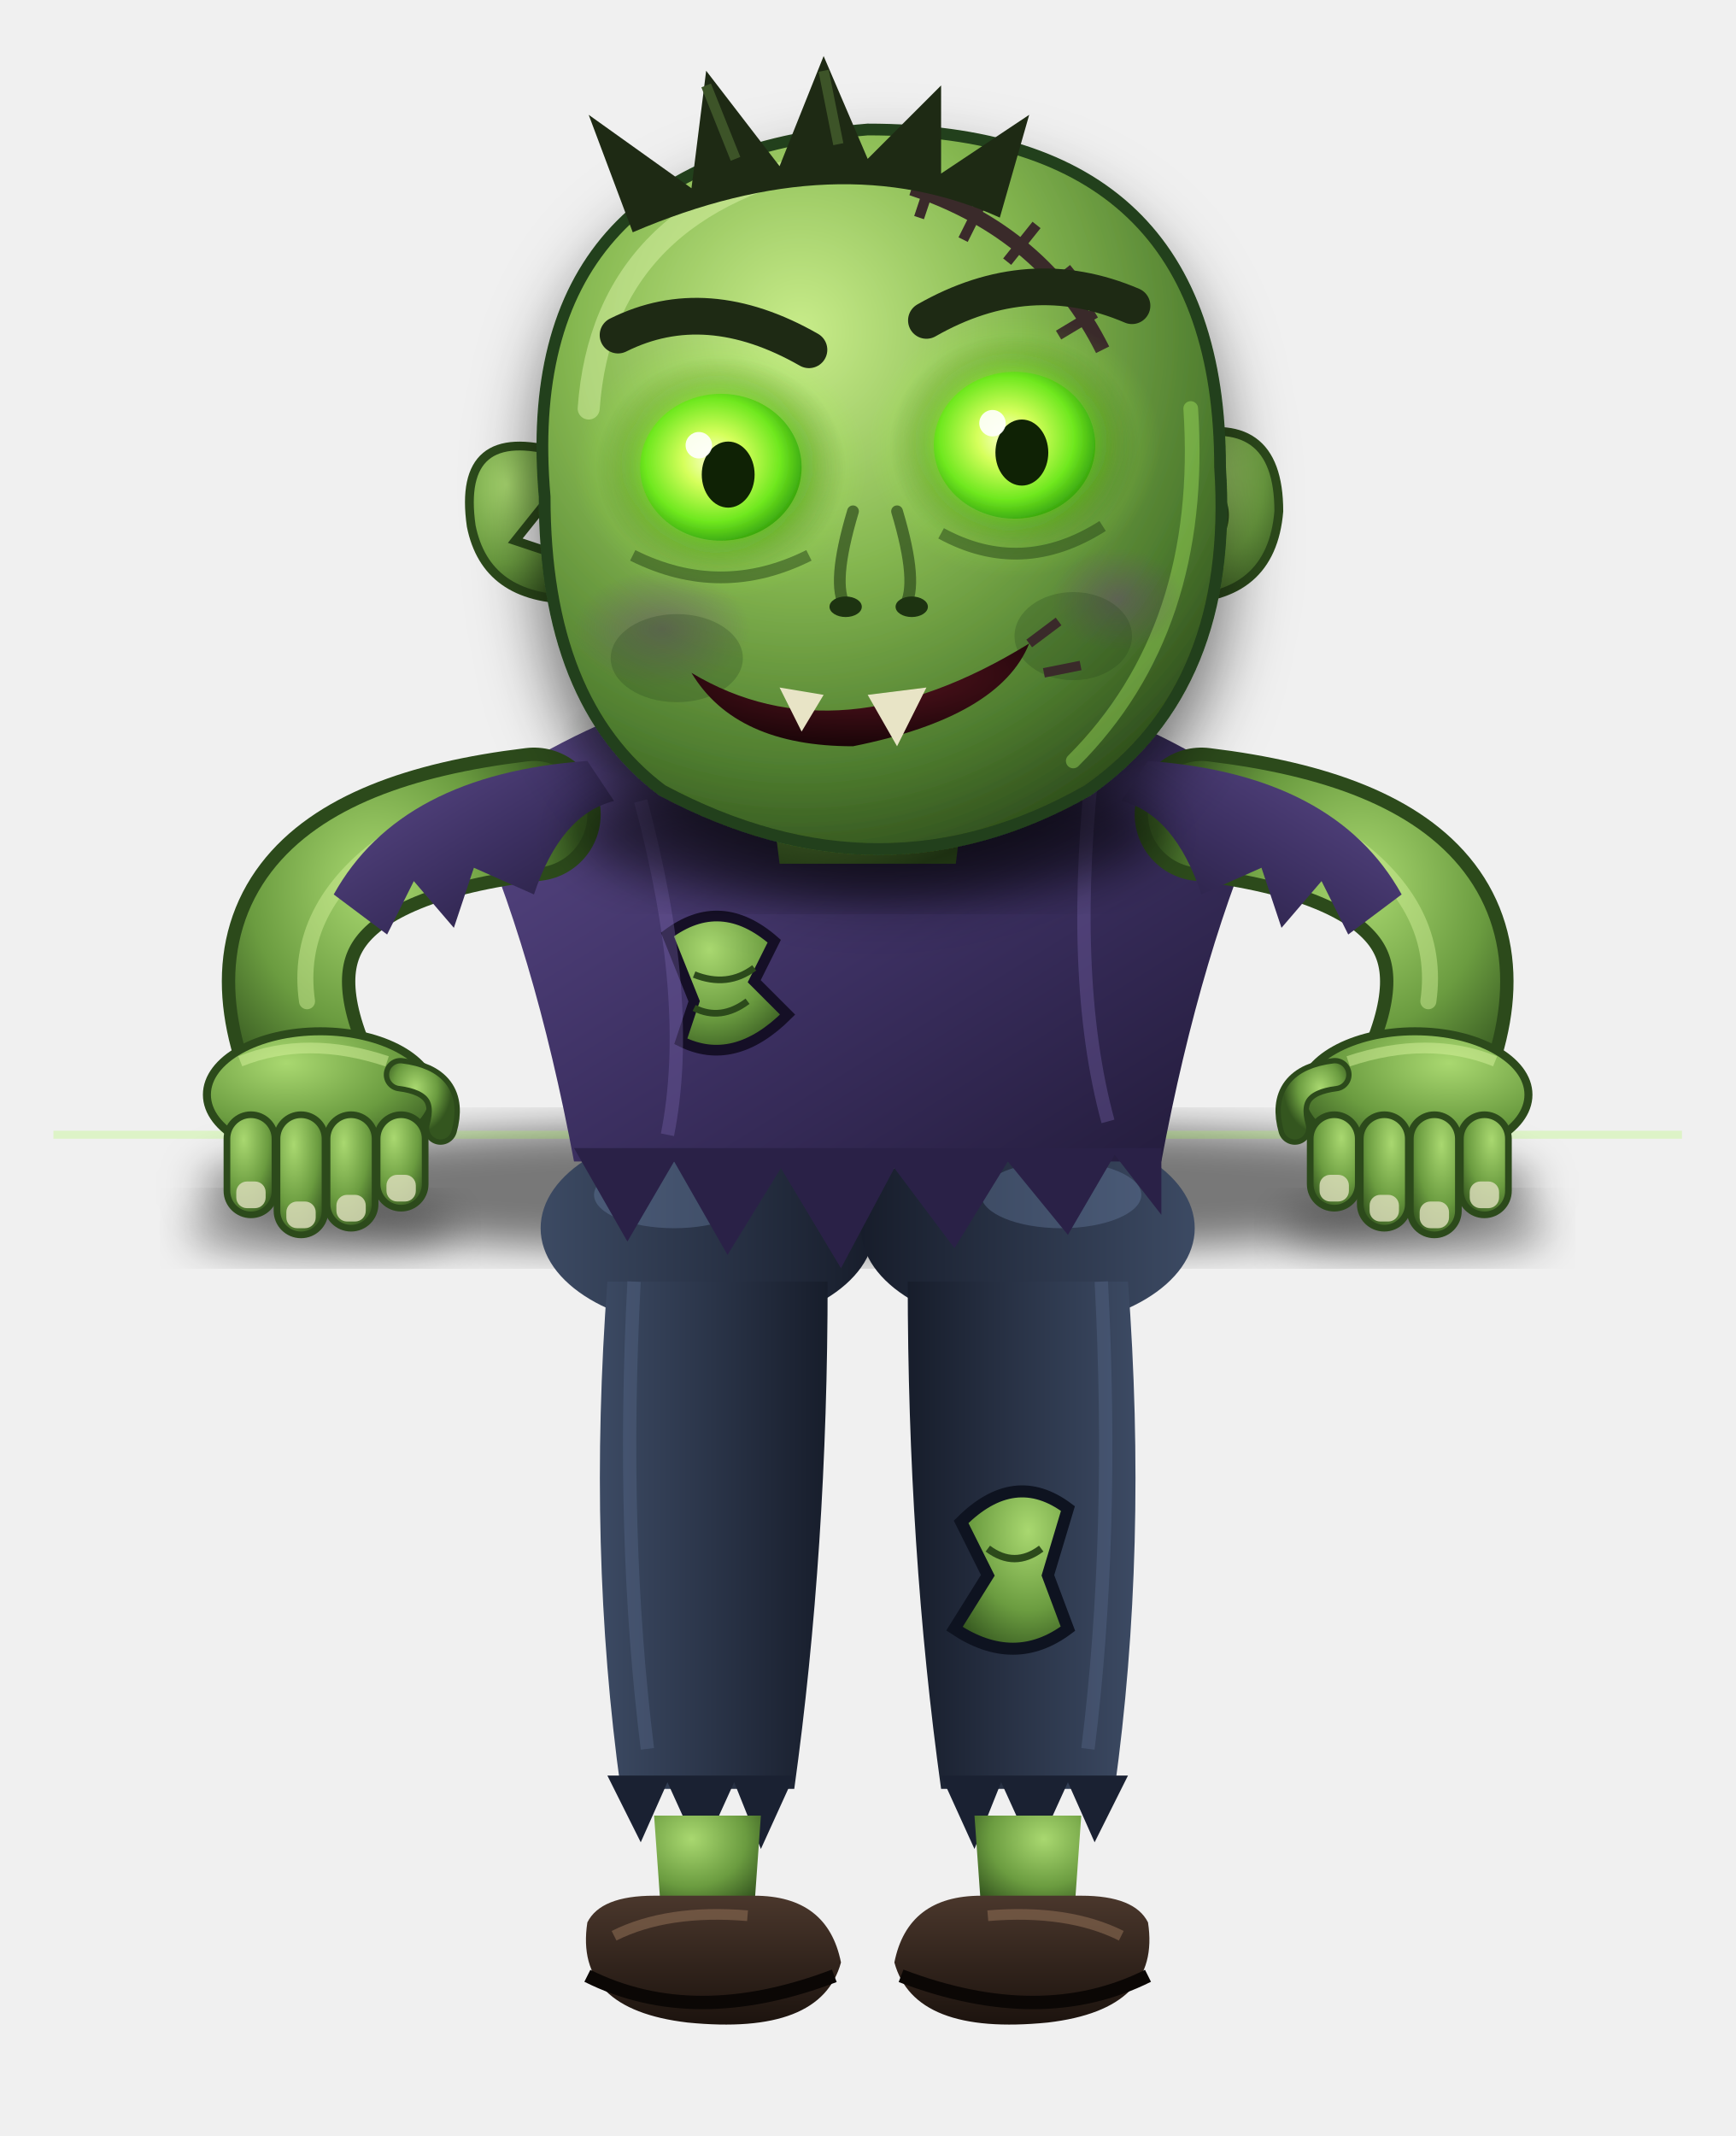
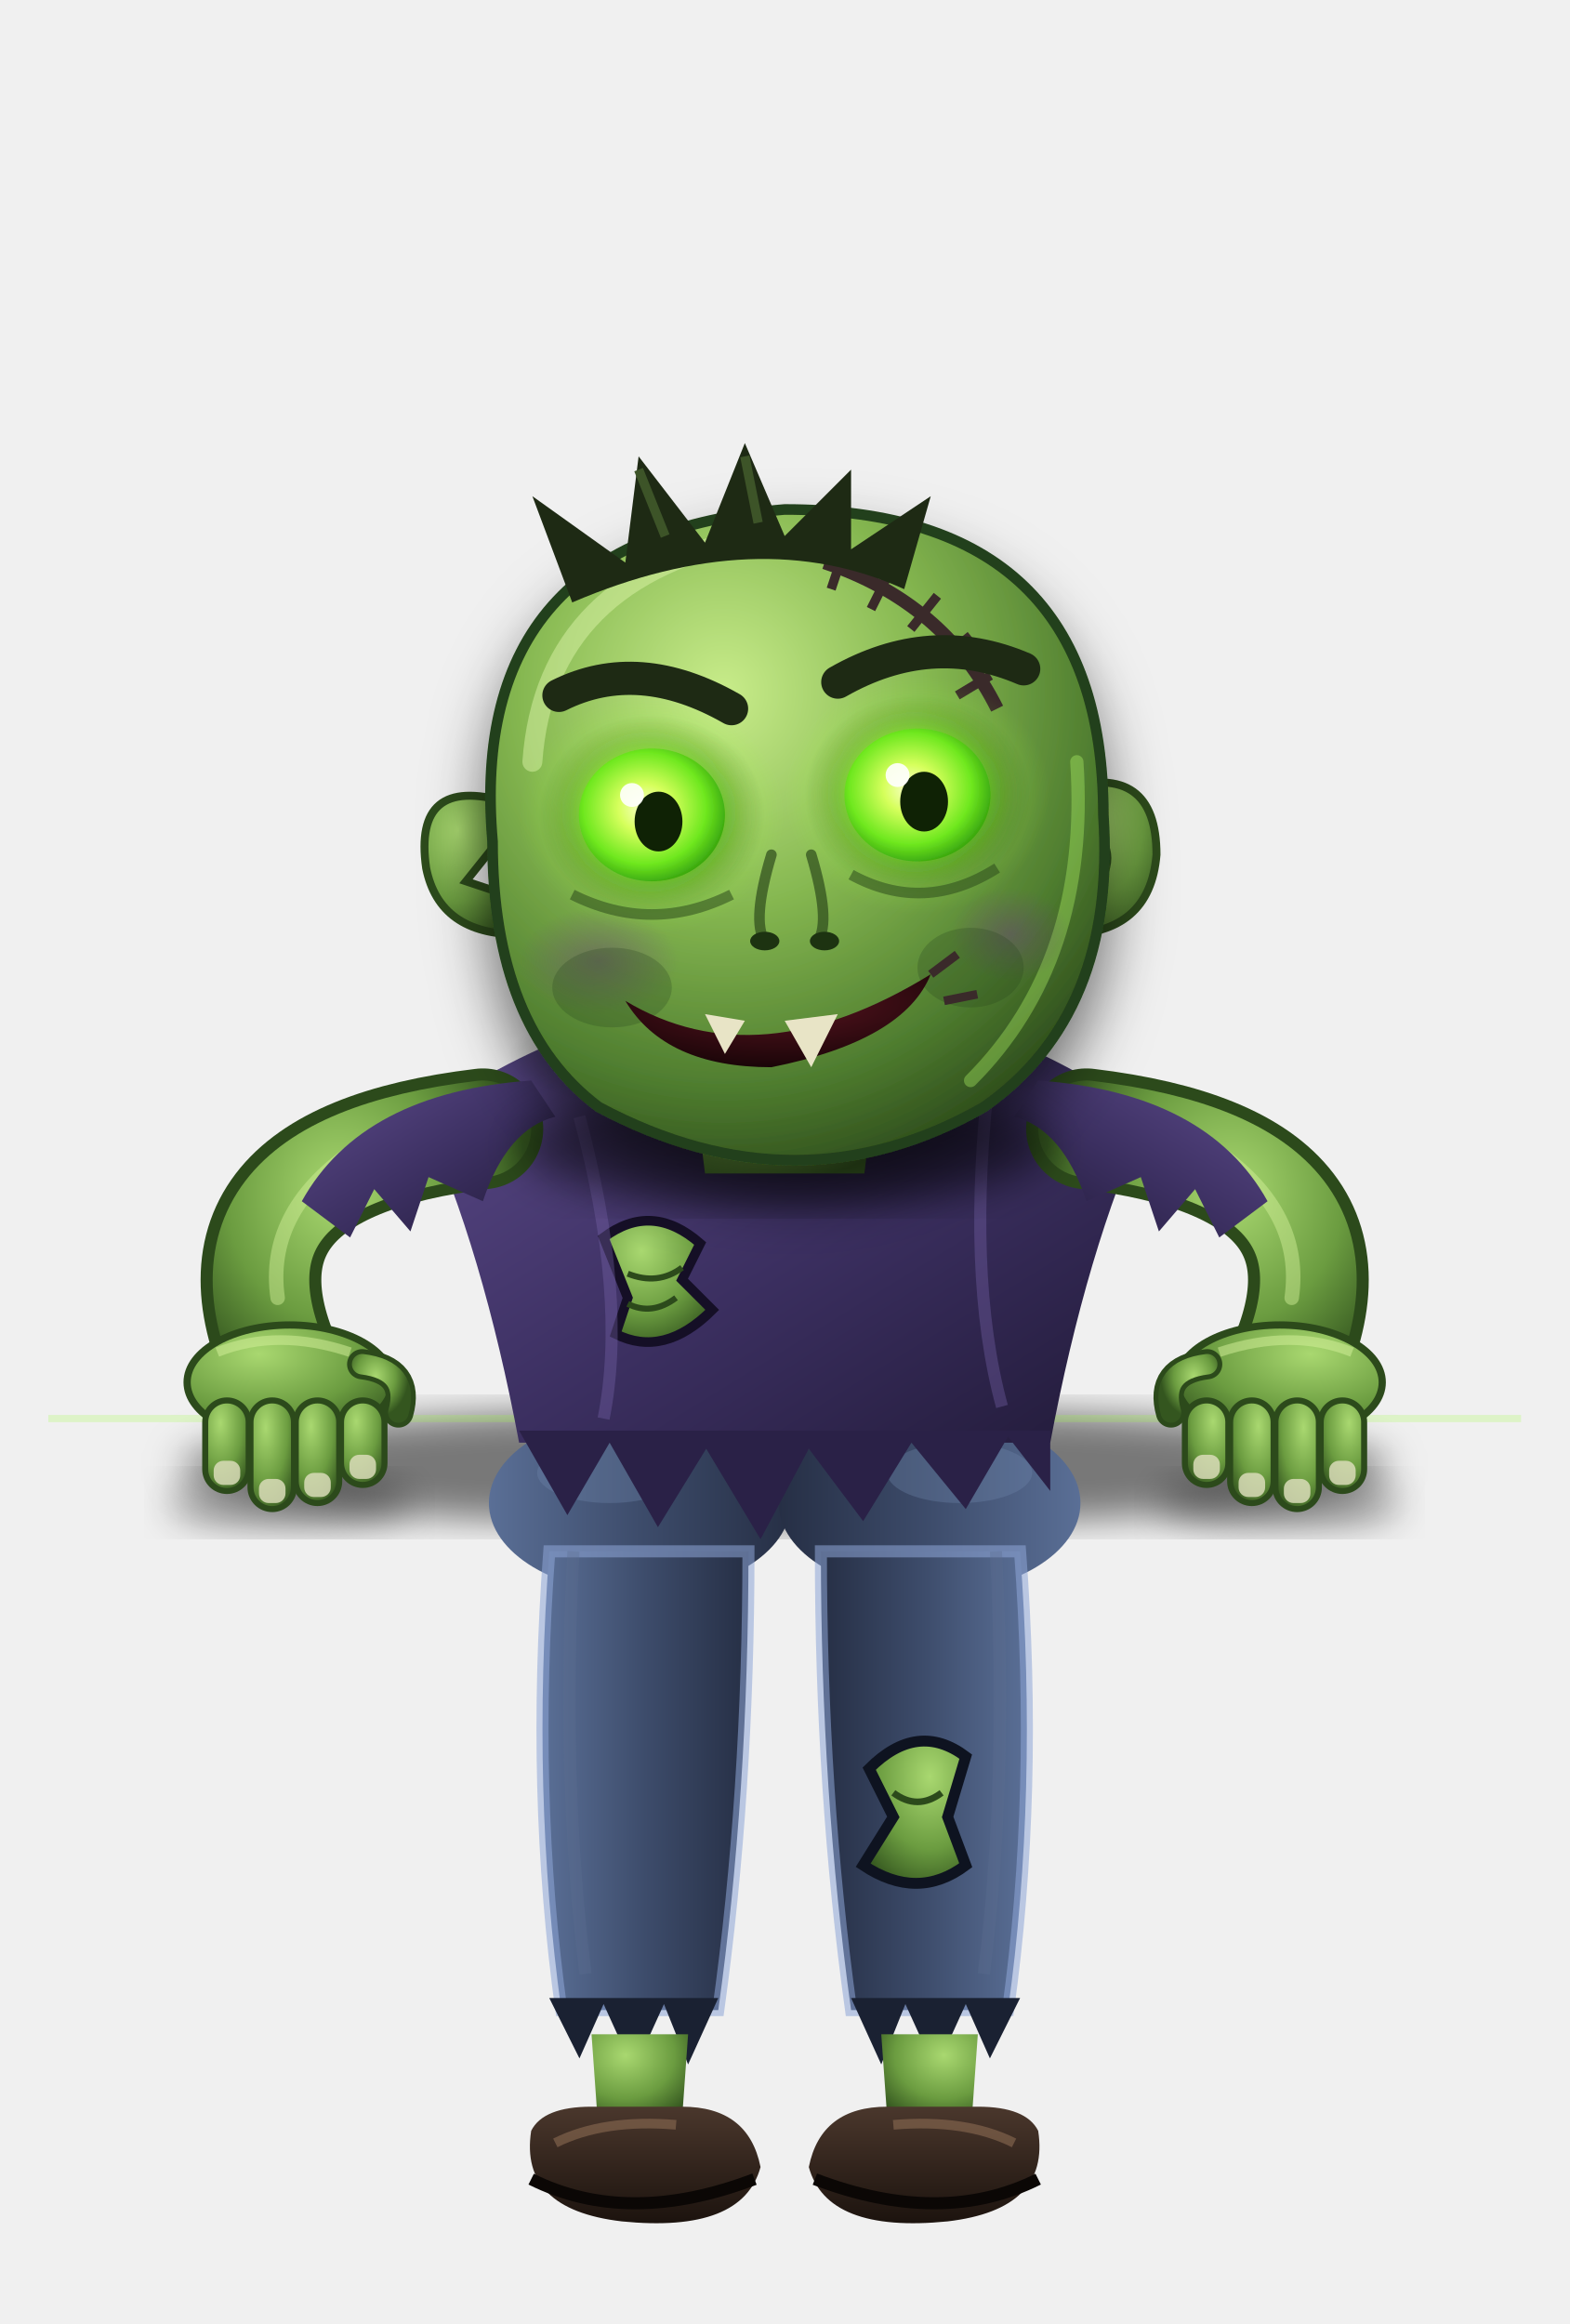
- <svg xmlns="http://www.w3.org/2000/svg" class="tz-zombie tz-idle" viewBox="0 0 260 320" role="img" aria-label="TOKEN ZOMBIE mascot: idle">
+ <svg xmlns="http://www.w3.org/2000/svg" class="tz-zombie tz-idle" viewBox="0 0 260 385" width="42" height="62" role="img" aria-label="TOKEN ZOMBIE mascot: idle">
  <defs>
    <radialGradient id="tzSkin" cx="38%" cy="28%" r="78%">
      <stop offset="0" stop-color="#c8ec8a" />
      <stop offset=".42" stop-color="#86b851" />
      <stop offset=".78" stop-color="#4f7d2f" />
      <stop offset="1" stop-color="#2c4a1b" />
    </radialGradient>
    <radialGradient id="tzSkinB" cx="35%" cy="25%" r="85%">
      <stop offset="0" stop-color="#a9d870" />
      <stop offset=".6" stop-color="#6b9c40" />
      <stop offset="1" stop-color="#34561f" />
    </radialGradient>
    <linearGradient id="tzShirt" x1="0" y1="0" x2="1" y2="1">
      <stop offset="0" stop-color="#5d4b8c" />
      <stop offset=".55" stop-color="#3b2f60" />
      <stop offset="1" stop-color="#211a38" />
    </linearGradient>
    <linearGradient id="tzPants" x1="0" y1="0" x2="1" y2="0">
-       <stop offset="0" stop-color="#3c4a63" />
-       <stop offset=".5" stop-color="#2a3448" />
-       <stop offset="1" stop-color="#171d2b" />
+       <stop offset="0" stop-color="#5a6f96" />
+       <stop offset=".5" stop-color="#3d4c6b" />
+       <stop offset="1" stop-color="#262f45" />
    </linearGradient>
    <linearGradient id="tzShoe" x1="0" y1="0" x2="0" y2="1">
      <stop offset="0" stop-color="#4a372c" />
      <stop offset="1" stop-color="#1c130e" />
    </linearGradient>
    <radialGradient id="tzEye" cx="45%" cy="45%" r="60%">
      <stop offset="0" stop-color="#fbffd0" />
      <stop offset=".3" stop-color="#d6ff5c" />
      <stop offset=".7" stop-color="#6fe81f" />
      <stop offset="1" stop-color="#2f9a0c" />
    </radialGradient>
    <radialGradient id="tzHalo" cx="50%" cy="50%" r="50%">
      <stop offset="0" stop-color="#9dff3a" stop-opacity=".55" />
      <stop offset="1" stop-color="#9dff3a" stop-opacity="0" />
    </radialGradient>
    <radialGradient id="tzAO" cx="50%" cy="50%" r="50%">
      <stop offset="0" stop-color="#0b1406" stop-opacity=".75" />
      <stop offset="1" stop-color="#0b1406" stop-opacity="0" />
    </radialGradient>
    <radialGradient id="tzBruise" cx="50%" cy="50%" r="50%">
      <stop offset="0" stop-color="#6b3f7a" stop-opacity=".45" />
      <stop offset="1" stop-color="#6b3f7a" stop-opacity="0" />
    </radialGradient>
    <radialGradient id="tzMouth" cx="50%" cy="30%" r="70%">
      <stop offset="0" stop-color="#5a1420" />
      <stop offset="1" stop-color="#1a0508" />
    </radialGradient>
    <filter id="tzGlow" x="-60%" y="-60%" width="220%" height="220%">
      <feGaussianBlur stdDeviation="2.2" result="b" />
      <feMerge>
        <feMergeNode in="b" />
        <feMergeNode in="SourceGraphic" />
      </feMerge>
    </filter>
    <filter id="tzShadow" x="-20%" y="-20%" width="140%" height="150%">
      <feDropShadow dx="0" dy="5" stdDeviation="4.5" flood-color="#000" flood-opacity=".55" />
    </filter>
    <filter id="tzSoft">
      <feGaussianBlur stdDeviation="3" />
    </filter>
  </defs>
  <style>.tz-zombie{width:100%;height:100%;overflow:visible;display:block}.tz-zombie *{transform-box:view-box}.tz-torso,.tz-head{transform-origin:130px 172px}.tz-legL{transform-origin:108px 178px}.tz-legR{transform-origin:152px 178px}@keyframes tzBreath{0%,100%{transform:scale(1,1)}50%{transform:scale(1.012,1.03)}}@keyframes tzHeadBob{0%,100%{transform:translateY(0)}50%{transform:translateY(-1.6px)}}@keyframes tzBlink{0%,92%,100%{transform:scaleY(0)}95%{transform:scaleY(1)}}@keyframes tzSwingL{0%,100%{transform:rotate(0)}50%{transform:rotate(7deg)}}@keyframes tzSwingR{0%,100%{transform:rotate(0)}50%{transform:rotate(-6deg)}}@keyframes tzLook{0%,100%{transform:rotate(0) translateX(0)}20%{transform:rotate(-7deg) translateX(-4px)}45%{transform:rotate(-6deg) translateX(-4px)}65%{transform:rotate(6deg) translateX(4px)}85%{transform:rotate(5deg) translateX(4px)}}@keyframes tzPupil{0%,100%{transform:translateX(0)}20%,45%{transform:translateX(-3.5px)}65%,85%{transform:translateX(3.5px)}}@keyframes tzBounce{0%,100%{transform:translateY(0) scale(1)}30%{transform:translateY(-9px) scale(1.02,.98)}55%{transform:translateY(0) scale(1.03,.96)}}@keyframes tzKick{0%,100%{transform:rotate(0)}30%{transform:rotate(-22deg)}60%{transform:rotate(10deg)}}@keyframes tzKickR{0%,100%{transform:rotate(0)}30%{transform:rotate(22deg)}60%{transform:rotate(-10deg)}}@keyframes tzSpark{0%,100%{opacity:0;transform:scale(.6)}50%{opacity:1;transform:scale(1.15)}}@keyframes tzShake{0%,100%{transform:translateX(0)}20%{transform:translateX(-2px) rotate(-1.5deg)}40%{transform:translateX(2px) rotate(1.5deg)}60%{transform:translateX(-1.5px)}80%{transform:translateX(1.5px)}}@keyframes tzPulse{0%,100%{opacity:.55}50%{opacity:1}}@keyframes tzNod{0%,100%{transform:rotate(6deg) translateY(4px)}50%{transform:rotate(9deg) translateY(7px)}}@keyframes tzZ{0%{opacity:0;transform:translate(0,6px)}30%{opacity:1}100%{opacity:0;transform:translate(10px,-14px)}}@keyframes tzThink{0%,100%{opacity:.3}50%{opacity:1}}.tz-idle .tz-torso{animation:tzBreath 4.2s ease-in-out infinite}.tz-idle .tz-head{animation:tzHeadBob 4.2s ease-in-out infinite}.tz-idle .tz-lid,.tz-working .tz-lid,.tz-excited .tz-lid{animation:tzBlink 5.5s infinite}.tz-idle .tz-legL{animation:tzSwingL 6s ease-in-out infinite}.tz-idle .tz-legR{animation:tzSwingR 6s ease-in-out infinite 1.2s}.tz-working .tz-torso{animation:tzBreath 3s ease-in-out infinite}.tz-working .tz-head{animation:tzLook 4.8s ease-in-out infinite}.tz-working .tz-pupil{animation:tzPupil 4.8s ease-in-out infinite}.tz-working .tz-think{animation:tzThink 1.6s ease-in-out infinite}.tz-working .tz-legL{animation:tzSwingL 2.4s ease-in-out infinite}.tz-working .tz-legR{animation:tzSwingR 2.4s ease-in-out infinite .6s}.tz-excited .tz-torso,.tz-excited .tz-head{animation:tzBounce .9s ease-in-out infinite}.tz-excited .tz-legL{animation:tzKick .9s ease-in-out infinite}.tz-excited .tz-legR{animation:tzKickR .9s ease-in-out infinite .15s}.tz-excited .tz-spark{animation:tzSpark 1.2s ease-in-out infinite;transform-origin:130px 60px}.tz-excited .tz-halo{animation:tzPulse .9s ease-in-out infinite}.tz-alert .tz-head{animation:tzShake .5s ease-in-out infinite}.tz-alert .tz-bang{animation:tzPulse .7s ease-in-out infinite}.tz-alert .tz-halo{animation:tzPulse .5s ease-in-out infinite}.tz-sleep .tz-head{animation:tzNod 5s ease-in-out infinite}.tz-sleep .tz-torso{animation:tzBreath 6s ease-in-out infinite}.tz-sleep .tz-halo{opacity:.25}.tz-sleep .tz-z text{animation:tzZ 3.2s ease-in-out infinite}.tz-sleep .tz-z text+text{animation-delay:1.6s}@media (prefers-reduced-motion:reduce){.tz-zombie *{animation:none!important}}</style>
-   <ellipse cx="130" cy="178" rx="100" ry="10" fill="#000" opacity=".5" filter="url(#tzSoft)" />
-   <path d="M8 170 H252" stroke="#9dff3a" stroke-opacity=".22" stroke-width="1.2" />
-   <g class="tz-leg tz-legL">
+   <g transform="translate(0 65)">
+     <ellipse cx="130" cy="178" rx="100" ry="10" fill="#000" opacity=".5" filter="url(#tzSoft)" />
+     <path d="M8 170 H252" stroke="#9dff3a" stroke-opacity=".22" stroke-width="1.2" />
+     <g class="tz-leg tz-legL">
+       <g>
+         <ellipse cx="106" cy="184" rx="25" ry="15" fill="url(#tzPants)" />
+         <ellipse cx="101" cy="179" rx="12" ry="5" fill="#6d84aa" opacity=".35" />
+         <path d="M91 192 Q88 232 93 268 L119 268 Q124 232 124 192 Z" fill="url(#tzPants)" stroke="#8fa6d6" stroke-opacity=".55" stroke-width="2" />
+         <path d="M95 192 Q93 230 97 262" fill="none" stroke="#5b6e8f" stroke-width="2" opacity=".35" />
+         <path d="M91 266 L96 276 L100 267 L105 278 L110 267 L114 277 L119 266 Z" fill="#1a2132" />
+         <path d="M98 272 L114 272 L113 286 L99 286 Z" fill="url(#tzSkinB)" />
+         <path d="M88 288 Q86 301 103 303 Q123 305 126 294 Q124 284 113 284 L98 284 Q90 284 88 288 Z" fill="url(#tzShoe)" />
+         <path d="M92 290 Q100 286 112 287" fill="none" stroke="#8a6a52" stroke-width="1.6" opacity=".6" />
+         <path d="M88 296 Q104 304 125 296" fill="none" stroke="#0b0705" stroke-width="2" />
+       </g>
+     </g>
+     <g class="tz-leg tz-legR">
+       <g transform="translate(260 0) scale(-1 1)">
+         <ellipse cx="106" cy="184" rx="25" ry="15" fill="url(#tzPants)" />
+         <ellipse cx="101" cy="179" rx="12" ry="5" fill="#6d84aa" opacity=".35" />
+         <path d="M91 192 Q88 232 93 268 L119 268 Q124 232 124 192 Z" fill="url(#tzPants)" stroke="#8fa6d6" stroke-opacity=".55" stroke-width="2" />
+         <path d="M95 192 Q93 230 97 262" fill="none" stroke="#5b6e8f" stroke-width="2" opacity=".35" />
+         <path d="M100 226 Q108 220 116 228 L112 236 L117 244 Q108 250 100 244 L103 236 Z" fill="url(#tzSkinB)" />
+         <path d="M100 226 Q108 220 116 228 L112 236 L117 244 Q108 250 100 244 L103 236 Z" fill="none" stroke="#0e1320" stroke-width="1.8" />
+         <path d="M104 232 Q108 235 112 232" fill="none" stroke="#2c4a1b" stroke-width="1.1" />
+         <path d="M91 266 L96 276 L100 267 L105 278 L110 267 L114 277 L119 266 Z" fill="#1a2132" />
+         <path d="M98 272 L114 272 L113 286 L99 286 Z" fill="url(#tzSkinB)" />
+         <path d="M88 288 Q86 301 103 303 Q123 305 126 294 Q124 284 113 284 L98 284 Q90 284 88 288 Z" fill="url(#tzShoe)" />
+         <path d="M92 290 Q100 286 112 287" fill="none" stroke="#8a6a52" stroke-width="1.6" opacity=".6" />
+         <path d="M88 296 Q104 304 125 296" fill="none" stroke="#0b0705" stroke-width="2" />
+       </g>
+     </g>
+     <g class="tz-torso">
+       <path d="M86 174 Q80 142 70 120 Q98 100 130 100 Q162 100 190 120 Q180 142 174 174 Z" fill="url(#tzShirt)" />
+       <path d="M112 102 L130 128 L148 102 Q130 98 112 102 Z" fill="url(#tzSkinB)" />
+       <path d="M118 110 L130 124 L142 110" fill="none" stroke="#2c4a1b" stroke-width="1.4" opacity=".6" />
+       <path d="M100 140 Q108 134 116 141 L113 147 L118 152 Q110 160 102 156 L104 150 Z" fill="url(#tzSkinB)" />
+       <path d="M100 140 Q108 134 116 141 L113 147 L118 152 Q110 160 102 156 L104 150 Z" fill="none" stroke="#150f26" stroke-width="1.6" />
+       <path d="M104 146 Q109 148 113 145 M104 151 Q108 153 112 150" fill="none" stroke="#2c4a1b" stroke-width="1" />
+       <path d="M96 120 Q104 150 100 170 M164 112 Q160 146 166 168" fill="none" stroke="#7b68b0" stroke-width="2" opacity=".35" />
+       <path d="M86 172 L94 186 L101 174 L109 188 L117 175 L126 190 L134 175 L143 187 L151 174 L160 185 L167 173 L174 182 L174 172 Z" fill="#2a2147" />
+       <ellipse cx="130" cy="110" rx="46" ry="11" fill="url(#tzAO)" opacity=".85" />
+     </g>
    <g>
-       <ellipse cx="106" cy="184" rx="25" ry="15" fill="url(#tzPants)" />
-       <ellipse cx="101" cy="179" rx="12" ry="5" fill="#6d84aa" opacity=".35" />
-       <path d="M91 192 Q88 232 93 268 L119 268 Q124 232 124 192 Z" fill="url(#tzPants)" />
-       <path d="M95 192 Q93 230 97 262" fill="none" stroke="#5b6e8f" stroke-width="2" opacity=".35" />
-       <path d="M91 266 L96 276 L100 267 L105 278 L110 267 L114 277 L119 266 Z" fill="#1a2132" />
-       <path d="M98 272 L114 272 L113 286 L99 286 Z" fill="url(#tzSkinB)" />
-       <path d="M88 288 Q86 301 103 303 Q123 305 126 294 Q124 284 113 284 L98 284 Q90 284 88 288 Z" fill="url(#tzShoe)" />
-       <path d="M92 290 Q100 286 112 287" fill="none" stroke="#8a6a52" stroke-width="1.6" opacity=".6" />
-       <path d="M88 296 Q104 304 125 296" fill="none" stroke="#0b0705" stroke-width="2" />
-     </g>
-   </g>
-   <g class="tz-leg tz-legR">
+       <path d="M80 122 Q30 128 48 164" fill="none" stroke="#2c4a1b" stroke-width="20" stroke-linecap="round" />
+       <path d="M80 122 Q30 128 48 164" fill="none" stroke="url(#tzSkinB)" stroke-width="16" stroke-linecap="round" />
+       <path d="M58 126 Q44 136 46 150" fill="none" stroke="#d5f29b" stroke-width="2.4" stroke-linecap="round" opacity=".45" />
+       <path d="M88 114 Q60 116 50 134 L58 140 L62 132 L68 139 L71 130 L80 134 Q84 122 92 120 Z" fill="url(#tzShirt)" />
+     </g>
    <g transform="translate(260 0) scale(-1 1)">
-       <ellipse cx="106" cy="184" rx="25" ry="15" fill="url(#tzPants)" />
-       <ellipse cx="101" cy="179" rx="12" ry="5" fill="#6d84aa" opacity=".35" />
-       <path d="M91 192 Q88 232 93 268 L119 268 Q124 232 124 192 Z" fill="url(#tzPants)" />
-       <path d="M95 192 Q93 230 97 262" fill="none" stroke="#5b6e8f" stroke-width="2" opacity=".35" />
-       <path d="M100 226 Q108 220 116 228 L112 236 L117 244 Q108 250 100 244 L103 236 Z" fill="url(#tzSkinB)" />
-       <path d="M100 226 Q108 220 116 228 L112 236 L117 244 Q108 250 100 244 L103 236 Z" fill="none" stroke="#0e1320" stroke-width="1.8" />
-       <path d="M104 232 Q108 235 112 232" fill="none" stroke="#2c4a1b" stroke-width="1.1" />
-       <path d="M91 266 L96 276 L100 267 L105 278 L110 267 L114 277 L119 266 Z" fill="#1a2132" />
-       <path d="M98 272 L114 272 L113 286 L99 286 Z" fill="url(#tzSkinB)" />
-       <path d="M88 288 Q86 301 103 303 Q123 305 126 294 Q124 284 113 284 L98 284 Q90 284 88 288 Z" fill="url(#tzShoe)" />
-       <path d="M92 290 Q100 286 112 287" fill="none" stroke="#8a6a52" stroke-width="1.6" opacity=".6" />
-       <path d="M88 296 Q104 304 125 296" fill="none" stroke="#0b0705" stroke-width="2" />
-     </g>
-   </g>
-   <g class="tz-torso">
-     <path d="M86 174 Q80 142 70 120 Q98 100 130 100 Q162 100 190 120 Q180 142 174 174 Z" fill="url(#tzShirt)" />
-     <path d="M112 102 L130 128 L148 102 Q130 98 112 102 Z" fill="url(#tzSkinB)" />
-     <path d="M118 110 L130 124 L142 110" fill="none" stroke="#2c4a1b" stroke-width="1.4" opacity=".6" />
-     <path d="M100 140 Q108 134 116 141 L113 147 L118 152 Q110 160 102 156 L104 150 Z" fill="url(#tzSkinB)" />
-     <path d="M100 140 Q108 134 116 141 L113 147 L118 152 Q110 160 102 156 L104 150 Z" fill="none" stroke="#150f26" stroke-width="1.6" />
-     <path d="M104 146 Q109 148 113 145 M104 151 Q108 153 112 150" fill="none" stroke="#2c4a1b" stroke-width="1" />
-     <path d="M96 120 Q104 150 100 170 M164 112 Q160 146 166 168" fill="none" stroke="#7b68b0" stroke-width="2" opacity=".35" />
-     <path d="M86 172 L94 186 L101 174 L109 188 L117 175 L126 190 L134 175 L143 187 L151 174 L160 185 L167 173 L174 182 L174 172 Z" fill="#2a2147" />
-     <ellipse cx="130" cy="110" rx="46" ry="11" fill="url(#tzAO)" opacity=".85" />
-   </g>
-   <g>
-     <path d="M80 122 Q30 128 48 164" fill="none" stroke="#2c4a1b" stroke-width="20" stroke-linecap="round" />
-     <path d="M80 122 Q30 128 48 164" fill="none" stroke="url(#tzSkinB)" stroke-width="16" stroke-linecap="round" />
-     <path d="M58 126 Q44 136 46 150" fill="none" stroke="#d5f29b" stroke-width="2.4" stroke-linecap="round" opacity=".45" />
-     <path d="M88 114 Q60 116 50 134 L58 140 L62 132 L68 139 L71 130 L80 134 Q84 122 92 120 Z" fill="url(#tzShirt)" />
-   </g>
-   <g transform="translate(260 0) scale(-1 1)">
-     <path d="M80 122 Q30 128 48 164" fill="none" stroke="#2c4a1b" stroke-width="20" stroke-linecap="round" />
-     <path d="M80 122 Q30 128 48 164" fill="none" stroke="url(#tzSkinB)" stroke-width="16" stroke-linecap="round" />
-     <path d="M58 126 Q44 136 46 150" fill="none" stroke="#d5f29b" stroke-width="2.4" stroke-linecap="round" opacity=".45" />
-     <path d="M88 114 Q60 116 50 134 L58 140 L62 132 L68 139 L71 130 L80 134 Q84 122 92 120 Z" fill="url(#tzShirt)" />
-   </g>
-   <g class="tz-head">
-     <g transform="translate(130 70) scale(1.1) translate(-130 -58)">
-       <ellipse cx="130" cy="108" rx="40" ry="9" fill="#000" opacity=".45" filter="url(#tzSoft)" />
-       <path d="M116 96 L118 112 L142 112 L144 96 Z" fill="url(#tzSkinB)" />
-       <path d="M88 56 Q74 52 76 66 Q78 76 90 76 L88 70 L82 68 L86 63 Z" fill="url(#tzSkinB)" stroke="#2c4a1b" stroke-width="1.2" />
-       <path d="M172 54 Q186 50 186 64 Q185 76 172 76 Z" fill="url(#tzSkinB)" stroke="#2c4a1b" stroke-width="1.2" />
-       <path d="M176 60 Q181 64 176 70" fill="none" stroke="#2c4a1b" stroke-width="1.4" />
-       <path d="M86 62 Q82 16 130 12 Q178 12 178 58 Q180 88 160 102 Q132 118 102 102 Q86 90 86 62 Z" fill="url(#tzSkin)" stroke="#23401a" stroke-width="1.6" filter="url(#tzShadow)" />
-       <path d="M92 50 Q94 22 126 16" fill="none" stroke="#e2f8b0" stroke-width="3" stroke-linecap="round" opacity=".45" />
-       <path d="M174 50 Q176 80 158 98" fill="none" stroke="#b6ff6a" stroke-width="2" stroke-linecap="round" opacity=".35" />
-       <ellipse cx="102" cy="80" rx="12" ry="8" fill="url(#tzBruise)" />
-       <ellipse cx="164" cy="76" rx="9" ry="7" fill="url(#tzBruise)" />
-       <path d="M136 20 Q154 26 162 42" fill="none" stroke="#3a2a2a" stroke-width="2" />
-       <path d="M139 18 l-2 6 M146 21 l-3 6 M153 25 l-4 5 M158 31 l-5 4 M161 37 l-5 3" stroke="#3a2a2a" stroke-width="1.4" />
-       <path d="M98 26 L92 10 L106 20 L108 4 L118 17 L124 2 L130 16 L140 6 L140 18 L152 10 L148 24 Q126 14 98 26 Z" fill="#1e2a14" />
-       <path d="M108 6 L112 16 M124 4 L126 14" stroke="#3d5428" stroke-width="1.4" />
-       <ellipse cx="110" cy="58" rx="17" ry="15" fill="url(#tzAO)" />
-       <ellipse cx="110" cy="58" rx="20" ry="18" fill="url(#tzHalo)" class="tz-halo" />
-       <g class="tz-eye">
-         <ellipse cx="110" cy="58" rx="11" ry="10" fill="url(#tzEye)" filter="url(#tzGlow)" />
-         <g class="tz-pupil">
-           <ellipse cx="111" cy="59" rx="3.6" ry="4.5" fill="#0f2205" />
-           <circle cx="107" cy="55" r="1.8" fill="#fff" opacity=".9" />
-         </g>
-       </g>
-       <clipPath id="tzC110">
-         <ellipse cx="110" cy="58" rx="11.6" ry="10.6" />
-       </clipPath>
-       <g clip-path="url(#tzC110)">
-         <rect class="tz-lid" x="97" y="47" width="26" height="22" fill="url(#tzSkin)" style="transform-origin:110px 47px;transform:scaleY(0)" />
-         <path d="M99 48 Q110 51 121 48" fill="none" stroke="#1d3311" stroke-width="0" />
-       </g>
-       <ellipse cx="150" cy="55" rx="17" ry="15" fill="url(#tzAO)" />
-       <ellipse cx="150" cy="55" rx="20" ry="18" fill="url(#tzHalo)" class="tz-halo" />
-       <g class="tz-eye">
-         <ellipse cx="150" cy="55" rx="11" ry="10" fill="url(#tzEye)" filter="url(#tzGlow)" />
-         <g class="tz-pupil">
-           <ellipse cx="151" cy="56" rx="3.6" ry="4.5" fill="#0f2205" />
-           <circle cx="147" cy="52" r="1.8" fill="#fff" opacity=".9" />
-         </g>
-       </g>
-       <clipPath id="tzC150">
-         <ellipse cx="150" cy="55" rx="11.6" ry="10.6" />
-       </clipPath>
-       <g clip-path="url(#tzC150)">
-         <rect class="tz-lid" x="137" y="44" width="26" height="22" fill="url(#tzSkin)" style="transform-origin:150px 44px;transform:scaleY(0)" />
-         <path d="M139 45 Q150 48 161 45" fill="none" stroke="#1d3311" stroke-width="0" />
-       </g>
-       <path d="M96 40 Q108 34 122 42" fill="none" stroke="#1e2a14" stroke-width="5" stroke-linecap="round" />
-       <path d="M138 38 Q152 30 166 36" fill="none" stroke="#1e2a14" stroke-width="5" stroke-linecap="round" />
-       <path d="M98 70 Q110 76 122 70 M140 67 Q151 73 162 66" fill="none" stroke="#2c4a1b" stroke-width="1.6" opacity=".55" />
-       <ellipse cx="104" cy="84" rx="9" ry="6" fill="#23401a" opacity=".25" />
-       <ellipse cx="158" cy="81" rx="8" ry="6" fill="#23401a" opacity=".25" />
-       <path d="M128 64 Q125 74 127 77 M134 64 Q137 74 135 77" fill="none" stroke="#2c4a1b" stroke-width="1.6" stroke-linecap="round" opacity=".7" />
-       <ellipse cx="127" cy="77" rx="2.2" ry="1.4" fill="#1d3311" />
-       <ellipse cx="136" cy="77" rx="2.2" ry="1.4" fill="#1d3311" />
-       <path d="M106 86 Q126 98 152 82 Q148 92 128 96 Q112 96 106 86 Z" fill="url(#tzMouth)" />
-       <path d="M130 89 L134 96 L138 88 Z M118 88 L121 94 L124 89 Z" fill="#e8e4c6" />
-       <path d="M152 82 l4 -3 M154 86 l5 -1" stroke="#3a2a2a" stroke-width="1.3" />
-     </g>
-   </g>
-   <g class="tz-hand">
-     <g>
-       <g transform="translate(-8 0)">
-         <ellipse cx="56" cy="184" rx="20" ry="5" fill="#000" opacity=".35" filter="url(#tzSoft)" />
-         <ellipse cx="56" cy="164" rx="17" ry="9.5" fill="url(#tzSkinB)" stroke="#2c4a1b" stroke-width="1.2" />
-         <path d="M44 159 Q54 155 66 159" fill="none" stroke="#d5f29b" stroke-width="1.6" opacity=".5" />
-         <rect x="42" y="167" width="7.2" height="15" rx="3.6" fill="url(#tzSkinB)" stroke="#2c4a1b" stroke-width="1" />
-         <rect x="43.4" y="177" width="4.4" height="4" rx="1.6" fill="#d9dcb8" opacity=".85" />
-         <rect x="49.5" y="167" width="7.2" height="18" rx="3.6" fill="url(#tzSkinB)" stroke="#2c4a1b" stroke-width="1" />
-         <rect x="50.9" y="180" width="4.4" height="4" rx="1.6" fill="#d9dcb8" opacity=".85" />
-         <rect x="57" y="167" width="7.2" height="17" rx="3.6" fill="url(#tzSkinB)" stroke="#2c4a1b" stroke-width="1" />
-         <rect x="58.4" y="179" width="4.4" height="4" rx="1.6" fill="#d9dcb8" opacity=".85" />
-         <rect x="64.5" y="167" width="7.2" height="14" rx="3.6" fill="url(#tzSkinB)" stroke="#2c4a1b" stroke-width="1" />
-         <rect x="65.9" y="176" width="4.4" height="4" rx="1.6" fill="#d9dcb8" opacity=".85" />
-         <path d="M68 161 Q76 162 74 169" fill="none" stroke="#2c4a1b" stroke-width="5" stroke-linecap="round" />
-         <path d="M68 161 Q76 162 74 169" fill="none" stroke="url(#tzSkinB)" stroke-width="3.4" stroke-linecap="round" />
-       </g>
-     </g>
-   </g>
-   <g class="tz-hand">
-     <g transform="translate(260 0) scale(-1 1)">
-       <g transform="translate(-8 0)">
-         <ellipse cx="56" cy="184" rx="20" ry="5" fill="#000" opacity=".35" filter="url(#tzSoft)" />
-         <ellipse cx="56" cy="164" rx="17" ry="9.5" fill="url(#tzSkinB)" stroke="#2c4a1b" stroke-width="1.2" />
-         <path d="M44 159 Q54 155 66 159" fill="none" stroke="#d5f29b" stroke-width="1.6" opacity=".5" />
-         <rect x="42" y="167" width="7.2" height="15" rx="3.6" fill="url(#tzSkinB)" stroke="#2c4a1b" stroke-width="1" />
-         <rect x="43.4" y="177" width="4.4" height="4" rx="1.6" fill="#d9dcb8" opacity=".85" />
-         <rect x="49.5" y="167" width="7.2" height="18" rx="3.6" fill="url(#tzSkinB)" stroke="#2c4a1b" stroke-width="1" />
-         <rect x="50.9" y="180" width="4.4" height="4" rx="1.6" fill="#d9dcb8" opacity=".85" />
-         <rect x="57" y="167" width="7.2" height="17" rx="3.6" fill="url(#tzSkinB)" stroke="#2c4a1b" stroke-width="1" />
-         <rect x="58.4" y="179" width="4.4" height="4" rx="1.6" fill="#d9dcb8" opacity=".85" />
-         <rect x="64.5" y="167" width="7.2" height="14" rx="3.6" fill="url(#tzSkinB)" stroke="#2c4a1b" stroke-width="1" />
-         <rect x="65.9" y="176" width="4.4" height="4" rx="1.6" fill="#d9dcb8" opacity=".85" />
-         <path d="M68 161 Q76 162 74 169" fill="none" stroke="#2c4a1b" stroke-width="5" stroke-linecap="round" />
-         <path d="M68 161 Q76 162 74 169" fill="none" stroke="url(#tzSkinB)" stroke-width="3.4" stroke-linecap="round" />
+       <path d="M80 122 Q30 128 48 164" fill="none" stroke="#2c4a1b" stroke-width="20" stroke-linecap="round" />
+       <path d="M80 122 Q30 128 48 164" fill="none" stroke="url(#tzSkinB)" stroke-width="16" stroke-linecap="round" />
+       <path d="M58 126 Q44 136 46 150" fill="none" stroke="#d5f29b" stroke-width="2.4" stroke-linecap="round" opacity=".45" />
+       <path d="M88 114 Q60 116 50 134 L58 140 L62 132 L68 139 L71 130 L80 134 Q84 122 92 120 Z" fill="url(#tzShirt)" />
+     </g>
+     <g class="tz-head">
+       <g transform="translate(130 70) scale(1.1) translate(-130 -58)">
+         <ellipse cx="130" cy="108" rx="40" ry="9" fill="#000" opacity=".45" filter="url(#tzSoft)" />
+         <path d="M116 96 L118 112 L142 112 L144 96 Z" fill="url(#tzSkinB)" />
+         <path d="M88 56 Q74 52 76 66 Q78 76 90 76 L88 70 L82 68 L86 63 Z" fill="url(#tzSkinB)" stroke="#2c4a1b" stroke-width="1.2" />
+         <path d="M172 54 Q186 50 186 64 Q185 76 172 76 Z" fill="url(#tzSkinB)" stroke="#2c4a1b" stroke-width="1.2" />
+         <path d="M176 60 Q181 64 176 70" fill="none" stroke="#2c4a1b" stroke-width="1.4" />
+         <path d="M86 62 Q82 16 130 12 Q178 12 178 58 Q180 88 160 102 Q132 118 102 102 Q86 90 86 62 Z" fill="url(#tzSkin)" stroke="#23401a" stroke-width="1.6" filter="url(#tzShadow)" />
+         <path d="M92 50 Q94 22 126 16" fill="none" stroke="#e2f8b0" stroke-width="3" stroke-linecap="round" opacity=".45" />
+         <path d="M174 50 Q176 80 158 98" fill="none" stroke="#b6ff6a" stroke-width="2" stroke-linecap="round" opacity=".35" />
+         <ellipse cx="102" cy="80" rx="12" ry="8" fill="url(#tzBruise)" />
+         <ellipse cx="164" cy="76" rx="9" ry="7" fill="url(#tzBruise)" />
+         <path d="M136 20 Q154 26 162 42" fill="none" stroke="#3a2a2a" stroke-width="2" />
+         <path d="M139 18 l-2 6 M146 21 l-3 6 M153 25 l-4 5 M158 31 l-5 4 M161 37 l-5 3" stroke="#3a2a2a" stroke-width="1.4" />
+         <path d="M98 26 L92 10 L106 20 L108 4 L118 17 L124 2 L130 16 L140 6 L140 18 L152 10 L148 24 Q126 14 98 26 Z" fill="#1e2a14" />
+         <path d="M108 6 L112 16 M124 4 L126 14" stroke="#3d5428" stroke-width="1.4" />
+         <ellipse cx="110" cy="58" rx="17" ry="15" fill="url(#tzAO)" />
+         <ellipse cx="110" cy="58" rx="20" ry="18" fill="url(#tzHalo)" class="tz-halo" />
+         <g class="tz-eye">
+           <ellipse cx="110" cy="58" rx="11" ry="10" fill="url(#tzEye)" filter="url(#tzGlow)" />
+           <g class="tz-pupil">
+             <ellipse cx="111" cy="59" rx="3.6" ry="4.5" fill="#0f2205" />
+             <circle cx="107" cy="55" r="1.8" fill="#fff" opacity=".9" />
+           </g>
+         </g>
+         <clipPath id="tzC110">
+           <ellipse cx="110" cy="58" rx="11.6" ry="10.6" />
+         </clipPath>
+         <g clip-path="url(#tzC110)">
+           <rect class="tz-lid" x="97" y="47" width="26" height="22" fill="url(#tzSkin)" style="transform-origin:110px 47px;transform:scaleY(0)" />
+           <path d="M99 48 Q110 51 121 48" fill="none" stroke="#1d3311" stroke-width="0" />
+         </g>
+         <ellipse cx="150" cy="55" rx="17" ry="15" fill="url(#tzAO)" />
+         <ellipse cx="150" cy="55" rx="20" ry="18" fill="url(#tzHalo)" class="tz-halo" />
+         <g class="tz-eye">
+           <ellipse cx="150" cy="55" rx="11" ry="10" fill="url(#tzEye)" filter="url(#tzGlow)" />
+           <g class="tz-pupil">
+             <ellipse cx="151" cy="56" rx="3.6" ry="4.5" fill="#0f2205" />
+             <circle cx="147" cy="52" r="1.8" fill="#fff" opacity=".9" />
+           </g>
+         </g>
+         <clipPath id="tzC150">
+           <ellipse cx="150" cy="55" rx="11.6" ry="10.6" />
+         </clipPath>
+         <g clip-path="url(#tzC150)">
+           <rect class="tz-lid" x="137" y="44" width="26" height="22" fill="url(#tzSkin)" style="transform-origin:150px 44px;transform:scaleY(0)" />
+           <path d="M139 45 Q150 48 161 45" fill="none" stroke="#1d3311" stroke-width="0" />
+         </g>
+         <path d="M96 40 Q108 34 122 42" fill="none" stroke="#1e2a14" stroke-width="5" stroke-linecap="round" />
+         <path d="M138 38 Q152 30 166 36" fill="none" stroke="#1e2a14" stroke-width="5" stroke-linecap="round" />
+         <path d="M98 70 Q110 76 122 70 M140 67 Q151 73 162 66" fill="none" stroke="#2c4a1b" stroke-width="1.6" opacity=".55" />
+         <ellipse cx="104" cy="84" rx="9" ry="6" fill="#23401a" opacity=".25" />
+         <ellipse cx="158" cy="81" rx="8" ry="6" fill="#23401a" opacity=".25" />
+         <path d="M128 64 Q125 74 127 77 M134 64 Q137 74 135 77" fill="none" stroke="#2c4a1b" stroke-width="1.6" stroke-linecap="round" opacity=".7" />
+         <ellipse cx="127" cy="77" rx="2.2" ry="1.4" fill="#1d3311" />
+         <ellipse cx="136" cy="77" rx="2.2" ry="1.4" fill="#1d3311" />
+         <path d="M106 86 Q126 98 152 82 Q148 92 128 96 Q112 96 106 86 Z" fill="url(#tzMouth)" />
+         <path d="M130 89 L134 96 L138 88 Z M118 88 L121 94 L124 89 Z" fill="#e8e4c6" />
+         <path d="M152 82 l4 -3 M154 86 l5 -1" stroke="#3a2a2a" stroke-width="1.3" />
+       </g>
+     </g>
+     <g class="tz-hand">
+       <g>
+         <g transform="translate(-8 0)">
+           <ellipse cx="56" cy="184" rx="20" ry="5" fill="#000" opacity=".35" filter="url(#tzSoft)" />
+           <ellipse cx="56" cy="164" rx="17" ry="9.5" fill="url(#tzSkinB)" stroke="#2c4a1b" stroke-width="1.2" />
+           <path d="M44 159 Q54 155 66 159" fill="none" stroke="#d5f29b" stroke-width="1.6" opacity=".5" />
+           <rect x="42" y="167" width="7.2" height="15" rx="3.6" fill="url(#tzSkinB)" stroke="#2c4a1b" stroke-width="1" />
+           <rect x="43.4" y="177" width="4.4" height="4" rx="1.6" fill="#d9dcb8" opacity=".85" />
+           <rect x="49.5" y="167" width="7.2" height="18" rx="3.6" fill="url(#tzSkinB)" stroke="#2c4a1b" stroke-width="1" />
+           <rect x="50.9" y="180" width="4.4" height="4" rx="1.6" fill="#d9dcb8" opacity=".85" />
+           <rect x="57" y="167" width="7.2" height="17" rx="3.6" fill="url(#tzSkinB)" stroke="#2c4a1b" stroke-width="1" />
+           <rect x="58.4" y="179" width="4.4" height="4" rx="1.6" fill="#d9dcb8" opacity=".85" />
+           <rect x="64.5" y="167" width="7.2" height="14" rx="3.6" fill="url(#tzSkinB)" stroke="#2c4a1b" stroke-width="1" />
+           <rect x="65.9" y="176" width="4.4" height="4" rx="1.6" fill="#d9dcb8" opacity=".85" />
+           <path d="M68 161 Q76 162 74 169" fill="none" stroke="#2c4a1b" stroke-width="5" stroke-linecap="round" />
+           <path d="M68 161 Q76 162 74 169" fill="none" stroke="url(#tzSkinB)" stroke-width="3.4" stroke-linecap="round" />
+         </g>
+       </g>
+     </g>
+     <g class="tz-hand">
+       <g transform="translate(260 0) scale(-1 1)">
+         <g transform="translate(-8 0)">
+           <ellipse cx="56" cy="184" rx="20" ry="5" fill="#000" opacity=".35" filter="url(#tzSoft)" />
+           <ellipse cx="56" cy="164" rx="17" ry="9.5" fill="url(#tzSkinB)" stroke="#2c4a1b" stroke-width="1.2" />
+           <path d="M44 159 Q54 155 66 159" fill="none" stroke="#d5f29b" stroke-width="1.6" opacity=".5" />
+           <rect x="42" y="167" width="7.2" height="15" rx="3.6" fill="url(#tzSkinB)" stroke="#2c4a1b" stroke-width="1" />
+           <rect x="43.4" y="177" width="4.4" height="4" rx="1.6" fill="#d9dcb8" opacity=".85" />
+           <rect x="49.5" y="167" width="7.2" height="18" rx="3.6" fill="url(#tzSkinB)" stroke="#2c4a1b" stroke-width="1" />
+           <rect x="50.9" y="180" width="4.4" height="4" rx="1.6" fill="#d9dcb8" opacity=".85" />
+           <rect x="57" y="167" width="7.2" height="17" rx="3.6" fill="url(#tzSkinB)" stroke="#2c4a1b" stroke-width="1" />
+           <rect x="58.4" y="179" width="4.4" height="4" rx="1.6" fill="#d9dcb8" opacity=".85" />
+           <rect x="64.5" y="167" width="7.2" height="14" rx="3.6" fill="url(#tzSkinB)" stroke="#2c4a1b" stroke-width="1" />
+           <rect x="65.9" y="176" width="4.4" height="4" rx="1.6" fill="#d9dcb8" opacity=".85" />
+           <path d="M68 161 Q76 162 74 169" fill="none" stroke="#2c4a1b" stroke-width="5" stroke-linecap="round" />
+           <path d="M68 161 Q76 162 74 169" fill="none" stroke="url(#tzSkinB)" stroke-width="3.4" stroke-linecap="round" />
+         </g>
      </g>
    </g>
  </g>
</svg>
